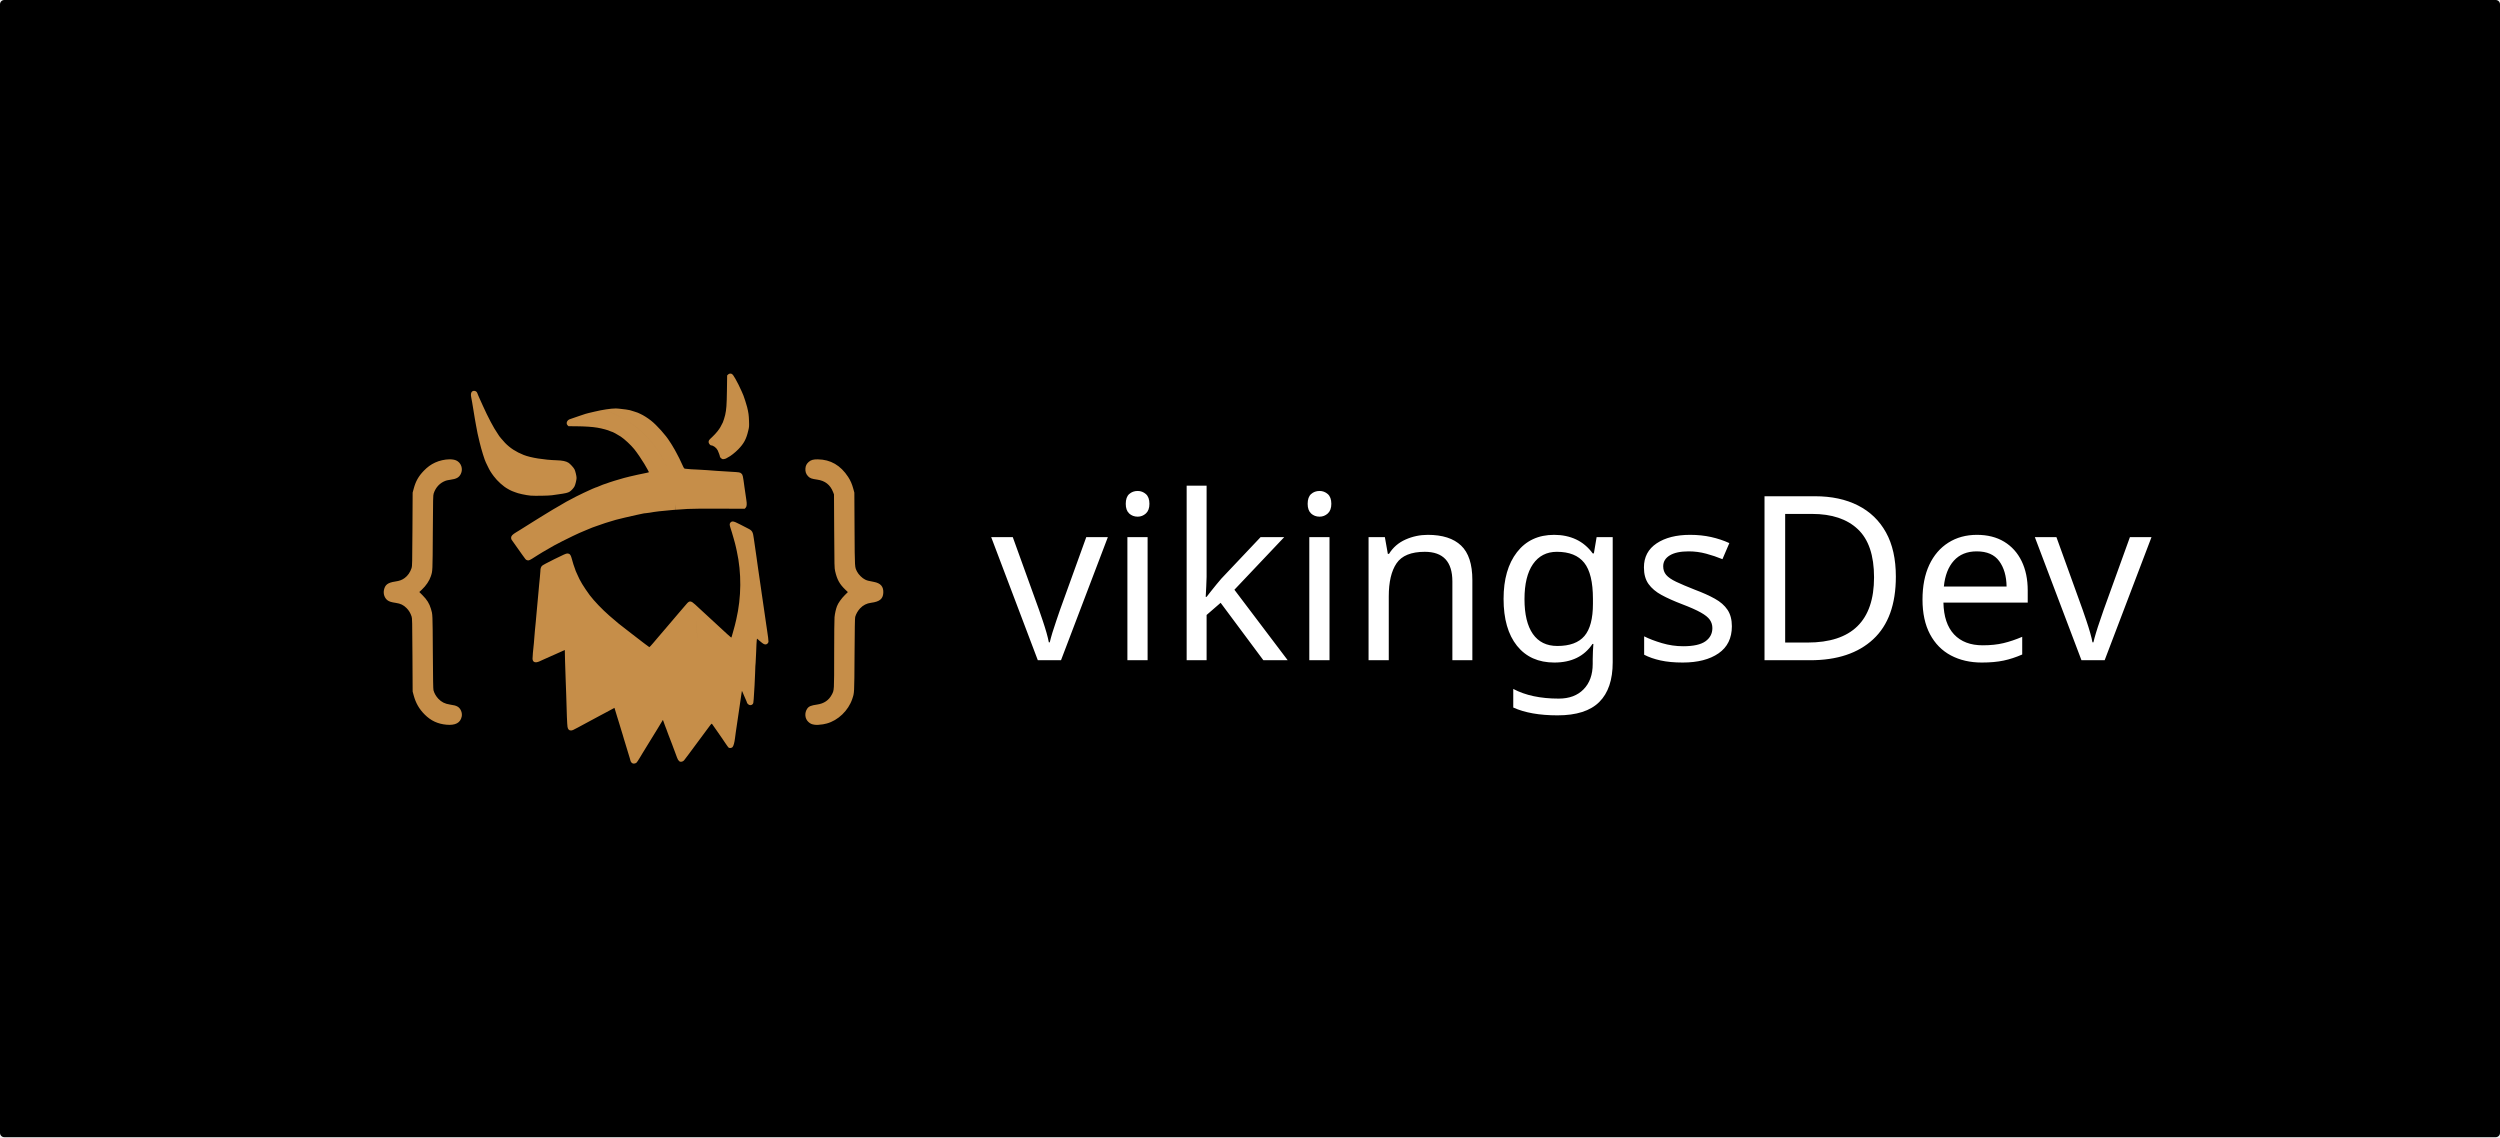
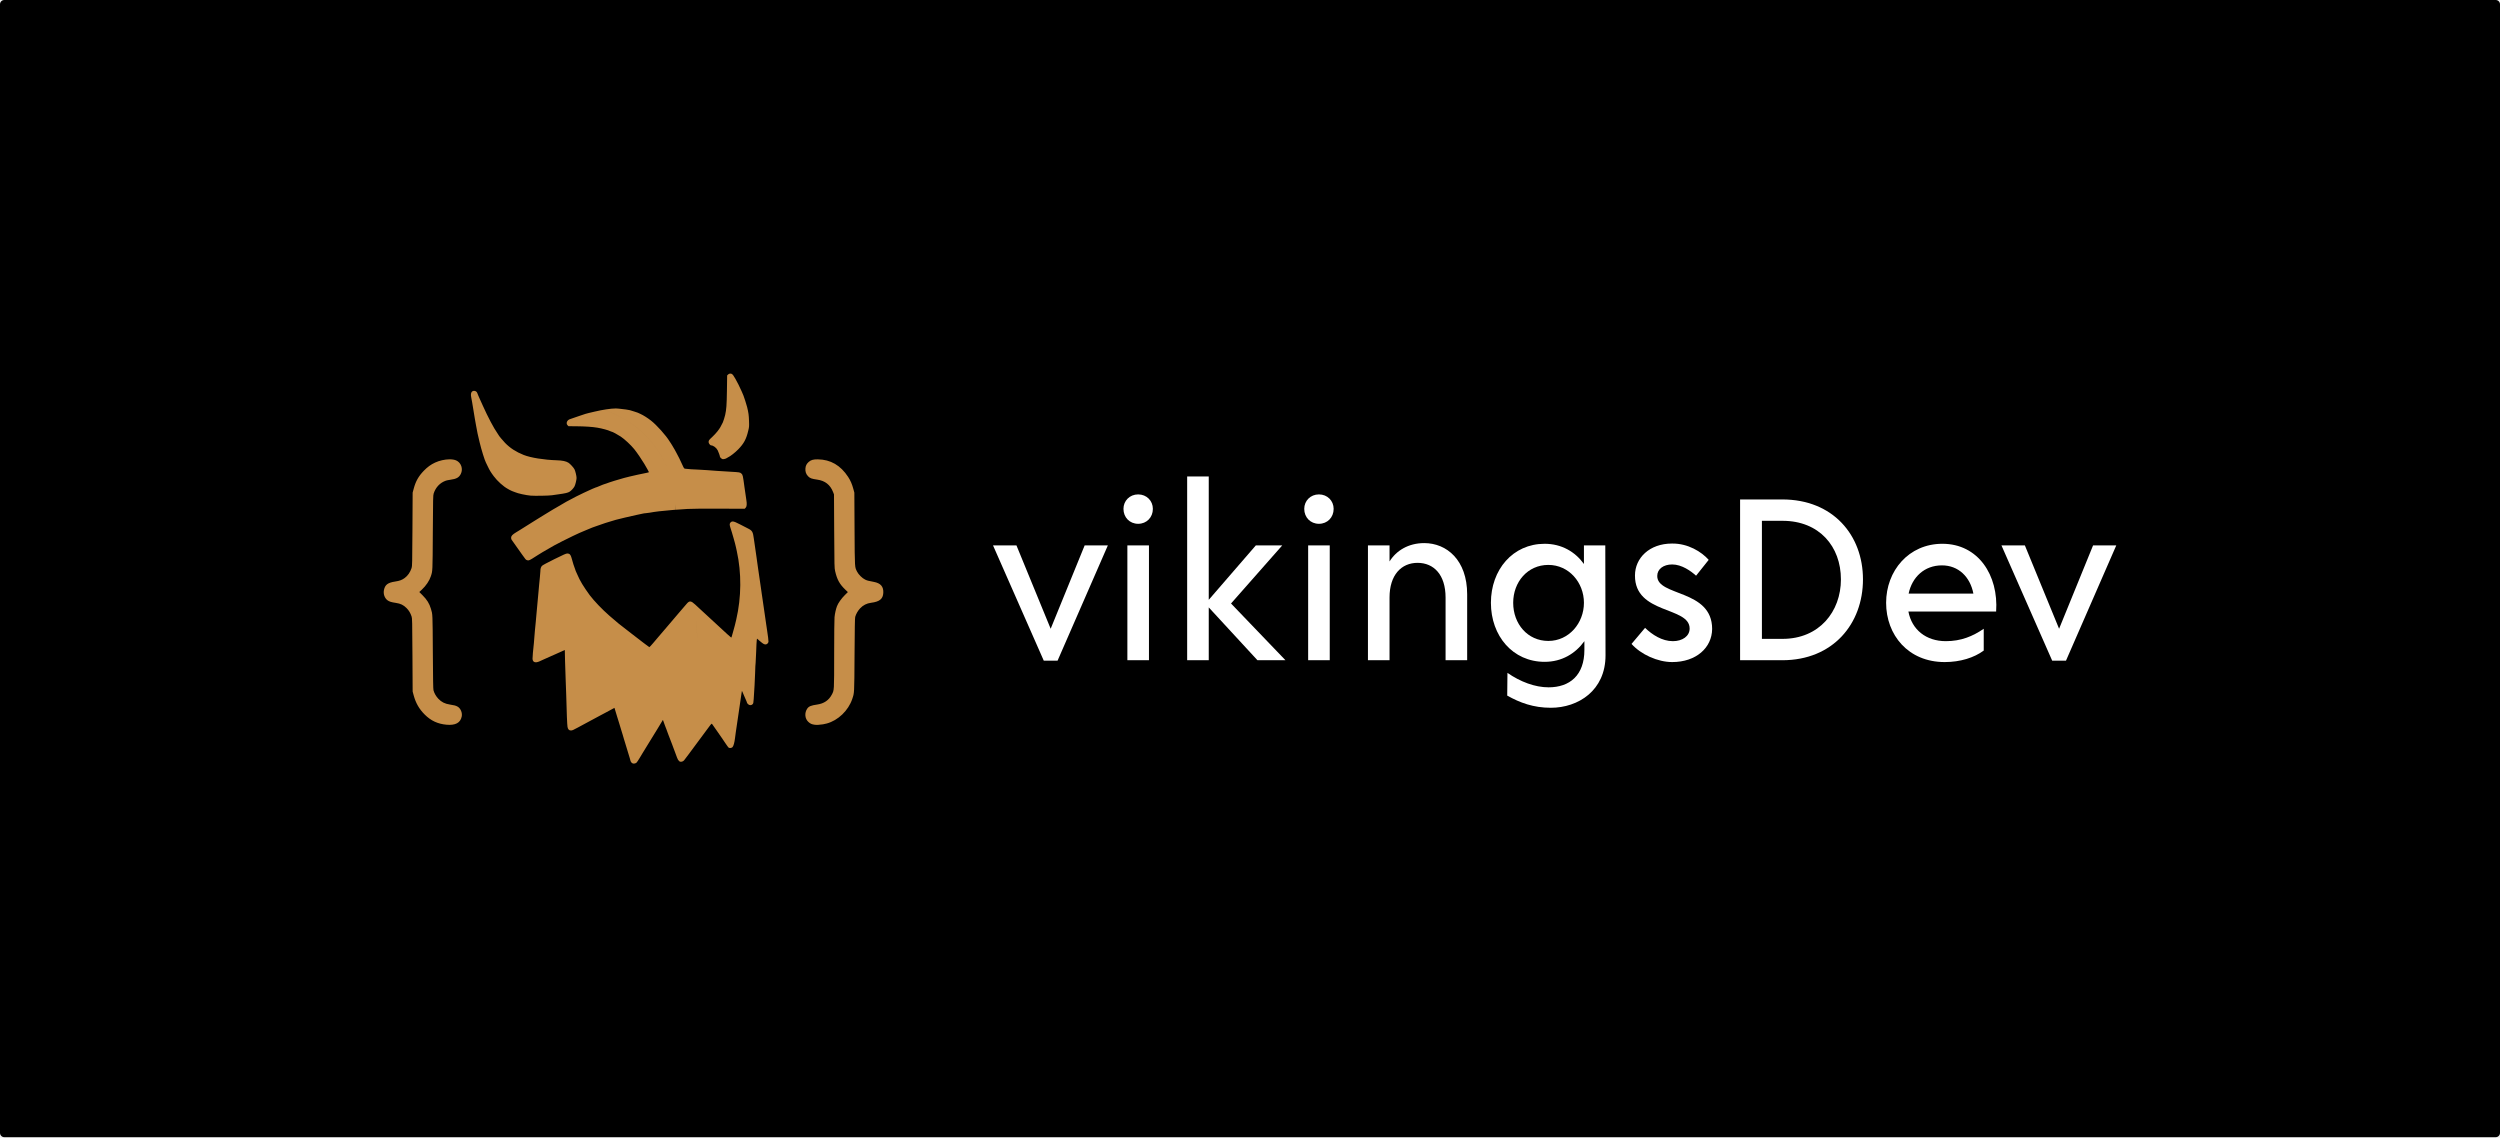
<svg xmlns="http://www.w3.org/2000/svg" width="879.475mm" height="400.05mm" viewBox="0 0 879.475 400.05" version="1.1" id="svg2006">
  <defs id="defs2000" />
  <g id="layer1" transform="translate(311.2256,70.84642)">
    <rect style="opacity:1;fill:#000000;fill-opacity:1;stroke:none;stroke-width:1.465;stroke-linecap:round;stroke-linejoin:round;stroke-miterlimit:4;stroke-dasharray:none;stroke-dashoffset:0;stroke-opacity:1" id="rect1985" width="879.475" height="400.05" x="-311.226" y="-70.846" rx="1.512" ry="1.512" />
    <g id="g1998" transform="translate(4648.709,-358.4987)">
      <path id="path1959" transform="matrix(0.2645833,0,0,0.2645833,0,-312.6)" d="m -17775.139,2765.404 c -1.332,0 -2.123,0.324 -3.035,1.227 l -1.222,1.226 -0.288,20.031 c -0.311,19.692 -0.696,25.009 -2.351,32.514 -0.552,2.49 -2.434,8.563 -3.106,9.926 -2.728,5.683 -3.901,7.637 -7.023,11.699 -1.636,2.129 -4.853,5.596 -7.133,7.705 -4.259,3.926 -4.957,4.71 -4.715,7.057 0.04,1.339 2.122,4.024 3.106,4.031 3.032,0.017 7.139,3.071 8.963,6.654 1.18,2.342 2.98,7.458 2.98,8.504 0,0.782 2.37,2.933 3.5,3.154 1.253,0.235 4.472,-0.544 5.356,-1.297 0.384,-0.326 1.223,-0.826 1.871,-1.1 2.975,-1.273 9.371,-6.265 13.603,-10.621 7.53,-7.747 10.682,-13.644 13.297,-24.863 1.25,-4.94 1.25,-5.862 1.008,-13.084 -0.216,-7.365 -0.72,-10.978 -2.52,-18.281 -0.77,-3.126 -4.082,-13.525 -4.826,-15.185 -0.24,-0.514 -1.247,-2.932 -2.279,-5.373 -1.02,-2.442 -3.013,-6.647 -4.404,-9.346 -6.716,-12.939 -7.927,-14.578 -10.782,-14.578 z m -341.058,22.922 c -0.885,0 -1.745,0.374 -2.414,1.008 -1.536,1.44 -1.847,4.021 -0.983,8.053 0.408,1.867 0.959,4.861 1.223,6.66 1.175,7.682 2.676,16.781 3.494,21.26 0.359,1.927 1.079,6.03 1.631,9.113 1.536,8.739 2.207,11.901 4.748,22.389 2.435,10.077 6.669,23.727 8.312,26.795 0.239,0.451 1.321,2.702 2.424,5.016 2.539,5.364 4.059,7.874 7.944,13.1 4.94,6.641 12.839,13.766 18.869,17.016 1.032,0.549 2.184,1.196 2.57,1.432 0.936,0.569 5.007,2.328 5.391,2.328 0.242,0 0.983,0.291 1.775,0.666 3.578,1.612 14.203,3.933 20.631,4.502 5.219,0.461 24.167,0.119 28.27,-0.51 1.679,-0.254 5.244,-0.764 7.943,-1.139 9.926,-1.361 13.214,-2.123 15.527,-3.598 2.328,-1.48 5.33,-4.769 6.571,-7.193 1.079,-2.104 2.66,-8.687 2.66,-11.025 0,-2.627 -1.607,-9.243 -2.785,-11.574 -1.152,-2.279 -5.759,-7.282 -7.971,-8.68 -3.251,-2.054 -8.066,-3.068 -15.639,-3.297 -16.767,-0.509 -34.619,-3.387 -43.922,-7.078 -10.217,-4.055 -18.132,-9.186 -24.812,-16.09 -3.139,-3.24 -8.594,-9.854 -8.594,-10.414 0,-0.12 -0.72,-1.257 -1.607,-2.477 -4.54,-6.329 -12.784,-21.923 -19.209,-36.332 -0.359,-0.773 -1.391,-3.083 -2.327,-5.139 -0.935,-2.056 -2.039,-4.475 -2.433,-5.373 -0.408,-0.902 -1.103,-2.478 -1.535,-3.506 -0.456,-1.027 -0.959,-2.307 -1.127,-2.846 -0.576,-2.001 -2.675,-3.184 -4.625,-3.066 z m 188.707,23.43 c -6.33,0 -17.859,1.728 -28.28,4.248 -3.21,0.773 -6.718,1.601 -7.792,1.834 -2.256,0.489 -6.403,1.726 -8.094,2.418 -0.648,0.264 -3.06,1.071 -5.373,1.801 -2.304,0.725 -5.363,1.776 -6.776,2.33 -1.415,0.549 -3.337,1.217 -4.275,1.477 -4.168,1.149 -6.07,5.664 -3.479,8.258 l 1.223,1.221 10.393,0.096 c 11.466,0.096 21.133,0.733 27.914,1.865 6.353,1.063 14.621,3.31 17.289,4.697 0.648,0.333 1.369,0.609 1.609,0.609 1.056,0 7.869,3.649 12.166,6.494 5.125,3.392 13.662,11.326 18.031,16.756 3.679,4.574 10.04,13.851 13.418,19.578 3.115,5.272 6.172,10.768 6.172,11.094 0,0.12 -1.104,0.431 -2.453,0.695 -6.445,1.252 -19.265,4.043 -23.246,5.059 -2.438,0.626 -5.7,1.445 -7.24,1.824 -5.301,1.305 -21.067,6.24 -23.901,7.482 -0.816,0.353 -1.703,0.648 -2.015,0.648 -0.287,0 -1.416,0.381 -2.498,0.852 -1.08,0.47 -2.905,1.226 -4.061,1.682 -1.152,0.461 -2.796,1.125 -3.64,1.482 -0.84,0.362 -1.753,0.656 -1.993,0.656 -0.242,0 -2.087,0.755 -4.074,1.682 -1.991,0.921 -4.254,1.952 -5.021,2.285 -0.768,0.333 -3.717,1.69 -6.543,3.018 -7.103,3.335 -12.051,5.867 -23.129,11.828 -2.232,1.195 -8.189,4.681 -13.946,8.146 -0.935,0.569 -2.014,1.184 -2.408,1.369 -0.384,0.192 -1.536,0.872 -2.57,1.527 -1.032,0.655 -2.28,1.425 -2.803,1.713 -1.512,0.845 -8.486,5.102 -10.291,6.275 -0.575,0.382 -2.793,1.753 -4.894,3.037 -2.112,1.284 -4.304,2.652 -4.897,3.037 -0.575,0.382 -2.207,1.397 -3.58,2.246 -1.391,0.852 -4.291,2.676 -6.476,4.062 -2.184,1.387 -5.096,3.216 -6.473,4.064 -1.368,0.852 -2.988,1.858 -3.58,2.244 -0.576,0.382 -2.729,1.688 -4.744,2.898 -5.087,3.049 -6.825,4.921 -6.825,7.361 0,1.07 0.337,2.263 0.745,2.717 0.672,0.763 6.586,9.098 13.738,19.416 4.518,6.521 5.181,7.269 6.842,7.711 2.409,0.638 2.859,0.431 11.994,-5.461 0.648,-0.413 1.535,-0.969 1.943,-1.228 1.416,-0.861 5.752,-3.534 6.465,-3.984 0.384,-0.245 3.853,-2.244 7.709,-4.445 3.854,-2.2 7.325,-4.202 7.709,-4.449 1.728,-1.111 19.587,-10.14 25.24,-12.766 2.695,-1.25 6.369,-2.969 8.166,-3.818 1.8,-0.852 5.273,-2.32 7.713,-3.269 3.897,-1.514 5.869,-2.334 9.576,-3.984 0.528,-0.216 2.722,-1.015 4.909,-1.752 7.985,-2.684 11.466,-3.891 12.38,-4.291 0.505,-0.216 2.933,-0.96 5.373,-1.637 2.443,-0.677 4.86,-1.405 5.375,-1.623 1.152,-0.48 2.399,-0.814 15.418,-3.99 5.653,-1.38 12.592,-2.958 15.418,-3.506 2.829,-0.549 6.347,-1.299 7.821,-1.664 1.463,-0.362 3.449,-0.666 4.392,-0.666 0.936,0 3.31,-0.303 5.266,-0.668 7.292,-1.363 15.559,-2.343 29.48,-3.496 1.224,-0.096 3.123,-0.265 4.827,-0.414 l -0.315,-7.861 c -1.128,-29.412 -11.222,-56.723 -29.467,-79.844 -4.777,-6.053 -15.539,-16.8 -21.775,-21.746 -2.699,-2.14 -7.43,-5.55 -10.514,-7.576 -6.481,-4.26 -19.908,-11.062 -26.513,-13.436 -2.501,-0.902 -4.553,-1.897 -4.555,-2.219 0,-0.087 0.02,-0.168 0.04,-0.242 -0.02,0.07 -0.04,0.147 -0.04,0.229 0,0.322 2.05,1.319 4.552,2.221 6.609,2.373 20.031,9.175 26.514,13.434 3.083,2.027 7.812,5.436 10.512,7.576 6.238,4.947 17,15.693 21.775,21.746 18.248,23.121 28.339,50.434 29.467,79.846 l 0.477,7.875 4.478,-0.293 c 2.464,-0.168 7.633,-0.519 11.488,-0.783 4.168,-0.276 20.978,-0.469 41.481,-0.373 l 34.469,0.121 1.175,-1.17 c 1.632,-1.63 1.944,-4.96 1.008,-10.629 -0.804,-4.805 -1.428,-9.123 -2.435,-16.662 -2.169,-16.167 -2.29,-16.711 -4.209,-18.4 -1.833,-1.61 -2.139,-1.658 -14.006,-2.353 -15.505,-0.907 -23.777,-1.464 -32.01,-2.16 -4.496,-0.384 -9.804,-0.685 -11.771,-0.685 -3.593,0 -14.309,-0.734 -16.965,-1.176 -1.056,-0.178 -1.584,-0.647 -2.184,-1.978 -2.683,-5.994 -3.548,-7.807 -5.539,-11.793 -1.226,-2.442 -2.998,-5.807 -3.91,-7.476 -0.936,-1.67 -1.943,-3.557 -2.279,-4.205 -0.336,-0.643 -1.178,-2.058 -1.873,-3.145 -0.72,-1.087 -1.295,-2.105 -1.295,-2.225 0,-0.137 -0.72,-1.255 -1.536,-2.486 -0.839,-1.233 -1.727,-2.588 -1.992,-3.008 -4.83,-7.964 -17.093,-21.669 -24.781,-27.699 -4.484,-3.516 -10.144,-7.085 -13.998,-8.824 -1.538,-0.698 -3.122,-1.437 -3.506,-1.629 -0.384,-0.202 -2.603,-0.927 -4.906,-1.623 -2.313,-0.696 -4.84,-1.474 -5.608,-1.728 -1.393,-0.462 -7.765,-1.313 -12.925,-1.838 -0.545,-0.057 -1.098,-0.124 -1.604,-0.172 -0.317,-0.029 -0.592,-0.051 -0.89,-0.076 -0.61,-0.053 -1.187,-0.101 -1.684,-0.133 -0.149,-0.01 -0.244,-0.01 -0.383,-0.017 -0.427,-0.023 -0.903,-0.055 -1.195,-0.055 z m -221.321,67.633 h 0.01 c -5.982,0.096 -13.037,1.606 -18.978,4.348 -5.505,2.542 -10.19,5.951 -14.936,10.871 -7.016,7.273 -10.761,13.894 -13.381,23.648 l -1.465,5.406 -0.263,48.826 c -0.242,45.608 -0.338,48.997 -1.129,51.397 -1.896,5.727 -5.013,10.226 -9.209,13.315 -3.532,2.6 -6.765,3.804 -12.567,4.676 -9.876,1.483 -13.538,4.239 -14.992,11.279 -1.056,5.177 0.816,10.653 4.629,13.576 2.351,1.788 5.126,2.665 11.336,3.572 6.097,0.89 9.99,2.781 14.033,6.814 3.165,3.158 5.203,6.545 6.77,11.248 0.816,2.404 0.865,5.714 1.129,51.164 l 0.263,48.594 1.321,4.906 c 2.833,10.49 7.298,18.281 14.738,25.725 8.206,8.206 17.32,12.45 28.996,13.502 11.841,1.068 18.435,-2.477 20.191,-10.855 1.032,-4.935 -1.391,-10.833 -5.408,-13.158 -2.375,-1.37 -4.651,-1.991 -10.506,-2.855 -6.408,-0.95 -11.039,-3.28 -15.152,-7.641 -3.09,-3.278 -5.357,-7.224 -6.471,-11.271 -0.432,-1.557 -0.647,-14.521 -0.863,-50.918 -0.314,-51.807 -0.238,-49.793 -2.488,-57.281 -2.184,-7.274 -5.221,-12.181 -11.237,-18.195 l -4.271,-4.271 3.371,-3.139 c 5.545,-5.164 10.073,-11.891 11.992,-17.814 2.4,-7.397 2.304,-5.416 2.614,-58.162 0.264,-45.822 0.358,-49.474 1.126,-51.863 2.748,-8.36 8.413,-14.316 16.252,-17.082 0.984,-0.343 3.517,-0.861 5.641,-1.148 8.34,-1.125 11.719,-2.962 14.135,-7.691 3.419,-6.686 0.577,-15.109 -6.094,-18.061 -2.351,-1.039 -5.553,-1.509 -9.141,-1.461 z m 489.969,0.031 c -6.017,-0.073 -9.135,0.807 -12.092,3.408 -2.797,2.458 -4.095,5.012 -4.382,8.615 -0.344,4.269 0.799,7.655 3.527,10.469 2.562,2.643 4.663,3.41 12.248,4.481 10.346,1.459 17.238,6.877 20.977,16.486 l 1.224,3.121 0.264,48.826 c 0.264,47.442 0.288,48.951 1.248,53.158 2.562,11.283 5.868,17.308 13.519,24.65 l 3.42,3.281 -4.004,3.961 c -4.523,4.475 -8.955,10.724 -10.466,14.775 -1.471,3.949 -2.742,9.594 -3.27,14.664 -0.238,2.606 -0.48,22.768 -0.48,49.047 -0.02,49.592 0.09,47.705 -3.162,53.92 -3.899,7.438 -10.402,11.853 -19.321,13.127 -8.237,1.175 -11.191,2.378 -13.303,5.434 -3.882,5.606 -3.231,13.337 1.489,17.689 2.476,2.282 4.41,3.177 8.052,3.715 v -0.01 c 1.458,0.229 3.487,0.336 4.519,0.24 6.279,-0.547 7.996,-0.813 11.83,-1.838 15.097,-4.04 28.765,-17.183 33.959,-32.654 2.797,-8.52 2.699,-5.535 3.035,-58.457 0.216,-35.478 0.455,-49.135 0.864,-50.605 1.094,-3.932 3.564,-8.233 6.566,-11.422 3.942,-4.192 8.764,-6.639 14.537,-7.373 11.285,-1.44 15.8,-5.068 16.256,-13.074 0.484,-8.387 -3.43,-12.977 -12.522,-14.685 -7.867,-1.48 -8.738,-1.707 -11.644,-3.082 -3.772,-1.784 -8.721,-6.669 -10.664,-10.502 -3.146,-6.596 -3.102,-2.656 -3.389,-56.531 l -0.263,-48.592 -1.321,-4.861 c -1.751,-6.467 -3.817,-11.242 -6.922,-16.006 -10.063,-15.438 -23.409,-23.161 -40.328,-23.377 z m -113.148,82.578 c -1.109,-0.02 -1.897,0.373 -2.68,1.107 -1.679,1.581 -1.751,3.106 -0.287,7.516 0.72,2.185 1.511,4.705 1.775,5.607 0.265,0.899 1.247,4.264 2.182,7.477 1.562,5.339 2.667,9.573 3.314,12.615 0.144,0.642 0.648,2.957 1.127,5.141 6.414,29.028 6.156,61.227 -0.718,90.879 -1.639,7.048 -2.024,8.616 -3.703,14.484 -0.936,3.34 -1.943,6.864 -2.208,7.826 -0.24,0.957 -0.574,1.752 -0.816,1.752 -0.194,0 -2.54,-2.049 -5.213,-4.555 -5.647,-5.288 -26.683,-24.676 -35.361,-32.605 0.01,0.011 -0.2,-0.186 -0.192,-0.178 0.324,0.307 -1.612,-1.46 -7.175,-6.633 -5.488,-5.113 -7.615,-5.291 -11.26,-0.939 -1.2,1.447 -3.055,3.584 -4.096,4.748 -1.055,1.164 -4.627,5.352 -7.967,9.307 -3.34,3.954 -9.963,11.735 -14.718,17.291 -4.754,5.557 -9.695,11.333 -10.979,12.836 -1.295,1.502 -4.399,5.171 -6.916,8.156 -2.519,2.985 -4.776,5.377 -5.014,5.314 -0.241,-0.096 -3.747,-2.682 -7.802,-5.82 -4.055,-3.139 -11.153,-8.605 -15.78,-12.15 -16.431,-12.589 -19.512,-15.08 -29.609,-23.957 -9.761,-8.579 -19.729,-18.989 -25.963,-27.113 -2.509,-3.27 -9.009,-12.883 -10.101,-14.938 -1.824,-3.422 -3.273,-6.029 -3.635,-6.506 -0.238,-0.285 -1.296,-2.561 -2.352,-5.061 -1.08,-2.499 -2.278,-5.129 -2.64,-5.842 -0.359,-0.715 -0.672,-1.621 -0.672,-2.019 0,-0.403 -0.242,-0.921 -0.408,-1.168 -0.432,-0.48 -3.197,-9.259 -4.483,-14.293 -1.032,-4.029 -2.641,-5.699 -5.504,-5.699 h -0.02 c -1.656,0 -4.707,1.336 -17.184,7.508 -9.36,4.63 -15.672,8.032 -16.471,8.875 -1.583,1.658 -2.207,3.721 -2.207,7.146 0,1.423 -0.31,5.103 -0.672,8.18 -0.359,3.076 -0.792,7.379 -0.96,9.565 -0.239,2.183 -0.575,7.022 -0.959,10.748 -0.36,3.727 -0.986,10.454 -1.37,14.951 -0.407,4.498 -0.935,10.385 -1.199,13.084 -0.264,2.697 -0.671,7.534 -0.959,10.746 -0.264,3.212 -0.792,8.467 -1.152,11.68 -0.359,3.212 -0.672,6.872 -0.672,8.131 0,1.26 -0.287,5.045 -0.672,8.412 -1.127,10.166 -1.87,18.606 -1.822,20.994 0.238,4.604 3.681,5.927 9.279,3.396 1.536,-0.696 3.645,-1.662 4.672,-2.146 2.207,-1.039 4.505,-2.063 10.516,-4.689 2.44,-1.068 5.592,-2.466 7.005,-3.107 4.257,-1.932 5.245,-2.381 8.413,-3.811 l 3.037,-1.369 0.31,14.545 c 0.242,8.001 0.529,19.068 0.817,24.594 0.287,5.526 0.6,14.776 0.744,20.559 0.527,22.72 1.246,40.072 1.726,42.609 0.624,3.289 1.945,4.689 4.45,4.731 1.847,0 3.049,-0.471 9.252,-3.894 3.373,-1.86 7.333,-3.998 11.914,-6.426 4.621,-2.451 12.137,-6.492 13.785,-7.412 1.032,-0.578 3.131,-1.707 4.672,-2.512 1.535,-0.804 4.274,-2.255 6.076,-3.221 1.799,-0.969 5.292,-2.845 7.765,-4.174 l 4.495,-2.416 0.984,3.156 c 0.528,1.735 1.728,5.677 2.656,8.762 0.936,3.084 1.969,6.446 2.328,7.475 0.337,1.027 1.079,3.448 1.631,5.375 0.552,1.927 1.295,4.343 1.631,5.371 0.359,1.027 1.104,3.447 1.656,5.375 0.576,1.927 1.343,4.554 1.703,5.84 0.384,1.284 0.985,3.177 1.297,4.205 0.359,1.027 1.079,3.446 1.631,5.373 1.056,3.608 3.847,12.811 4.903,16.121 0.336,1.027 0.744,2.526 0.912,3.328 0.359,1.598 1.846,3.224 3.3,3.584 1.488,0.372 3.653,-0.168 4.743,-1.156 0.551,-0.509 2.441,-3.343 4.205,-6.303 1.775,-2.961 3.515,-5.881 3.902,-6.488 0.384,-0.607 3.503,-5.688 6.93,-11.287 3.426,-5.598 9.149,-14.909 12.724,-20.691 3.573,-5.782 6.686,-10.933 6.914,-11.447 0.359,-0.833 0.479,-0.763 0.887,0.705 0.265,0.902 0.937,2.791 1.488,4.205 0.552,1.413 1.224,3.201 1.489,3.973 0.264,0.773 0.766,2.066 1.127,2.875 0.359,0.813 0.671,1.642 0.671,1.855 0,0.216 0.744,2.282 1.68,4.601 1.944,4.898 2.543,6.463 3.959,10.291 0.576,1.54 1.2,3.224 1.44,3.738 0.241,0.509 0.839,2.195 1.367,3.736 0.527,1.543 1.681,4.59 2.556,6.775 0.864,2.183 1.966,5.206 2.475,6.713 0.72,2.167 1.704,3.739 2.897,4.643 0,-0.011 0,-0.026 0,-0.037 0.177,0.619 0.698,0.796 1.541,0.934 v 0.01 c 1.746,0.278 3.764,-0.501 4.988,-1.924 0.643,-0.752 3.072,-3.941 5.375,-7.086 6.625,-9.007 21.213,-28.68 27.262,-36.76 3.898,-5.221 3.923,-5.241 4.714,-4.207 0.435,0.572 3.192,4.509 6.131,8.746 2.942,4.237 5.931,8.549 6.651,9.578 0.717,1.031 2.87,4.204 4.765,7.053 1.893,2.85 3.79,5.448 4.174,5.771 1.219,1.008 3.992,0.719 5.264,-0.551 1.341,-1.347 2.661,-6.148 3.381,-12.273 0.24,-2.313 0.697,-5.677 0.984,-7.477 1.19,-7.629 1.909,-12.546 2.797,-18.924 0.972,-6.904 1.715,-11.992 2.986,-20.324 0.408,-2.57 0.938,-6.354 1.225,-8.41 0.288,-2.056 0.598,-4.58 0.84,-5.607 l 0.336,-1.869 0.984,2.102 c 0.528,1.156 1.44,3.259 1.992,4.672 1.114,2.764 2.095,5.055 3.127,7.164 0.361,0.727 0.649,1.584 0.649,1.898 0,0.314 0.623,1.162 1.367,1.877 1.804,1.728 4.336,1.786 5.992,0.143 1.032,-1.051 1.176,-1.679 1.535,-6.938 1.008,-14.783 1.439,-22.615 1.871,-34.517 0.24,-7.067 0.43,-13.111 0.672,-13.426 0.12,-0.317 0.433,-6.891 0.721,-14.607 0.264,-7.717 0.574,-14.876 0.816,-15.908 l 0.336,-1.875 4.139,3.564 c 4.252,3.66 5.819,4.475 7.906,4.072 1.562,-0.297 2.951,-1.982 3.193,-3.432 0.07,-1.414 -0.792,-8.692 -1.679,-13.99 -0.36,-2.184 -0.985,-6.494 -1.416,-9.578 -0.432,-3.085 -1.057,-7.5 -1.416,-9.812 -0.612,-4.018 -1.82,-12.35 -3.26,-22.428 -0.36,-2.569 -0.912,-6.249 -1.199,-8.176 -0.312,-1.927 -0.793,-5.503 -1.129,-7.945 -0.797,-5.91 -1.967,-13.941 -3.742,-25.697 -0.408,-2.699 -0.915,-6.378 -1.153,-8.178 -0.216,-1.798 -0.648,-4.849 -0.935,-6.775 -1.608,-10.6 -2.568,-17.238 -3.528,-24.441 -1.228,-9.307 -2.084,-10.787 -7.929,-13.701 -1.8,-0.897 -6.531,-3.331 -10.512,-5.406 -5.076,-2.645 -7.813,-3.822 -9.66,-3.856 z m -50.772,109.789 c 0,0 0,4e-4 0,0 l 0.309,2.562 z m 1.035,8.793 c 1.576,14.342 2.403,27.632 2.698,43.533 -0.315,-15.901 -1.126,-29.19 -2.698,-43.533 z m -20.158,193.93 c -0.191,0.604 -0.339,1.1 -0.488,1.6 0.148,-0.494 0.298,-1.003 0.488,-1.6 z m -0.754,2.506 c -0.323,1.151 -0.52,2.014 -0.568,2.625 0.04,-0.6 0.254,-1.501 0.568,-2.625 z m -0.578,2.893 c 0,0.071 0,0.149 0,0.213 0,-0.063 0,-0.143 0,-0.213 z" style="fill:#c68e49;fill-opacity:1;stroke-width:0.467" />
-       <text id="text1971" y="519.914" x="-4611.247" style="font-style:normal;font-weight:normal;font-size:80.798px;line-height:1.25;font-family:sans-serif;letter-spacing:0px;word-spacing:0px;fill:#ffffff;fill-opacity:1;stroke:none;stroke-width:0.386" xml:space="preserve">
-         <tspan id="tspan1969" style="font-style:normal;font-variant:normal;font-weight:normal;font-stretch:normal;font-family:Acre;-inkscape-font-specification:Acre;fill:#ffffff;fill-opacity:1;stroke-width:0.386" y="519.914" x="-4611.247">vikingsDev</tspan>
-       </text>
+       <g aria-label="vikingsDev" style="font-style:normal;font-weight:normal;font-size:80.798px;line-height:1.25;font-family:sans-serif;letter-spacing:0px;word-spacing:0px;fill:#ffffff;fill-opacity:1;stroke:none;stroke-width:0.386" id="text1971">
+         <path d="m -4578.362,479.515 -11.958,29.33 -12.039,-29.33 h -8.241 l 17.856,40.56 h 4.848 l 17.695,-40.56 z" style="font-style:normal;font-variant:normal;font-weight:normal;font-stretch:normal;font-family:Acre;-inkscape-font-specification:Acre;fill:#ffffff;fill-opacity:1;stroke-width:0.386" id="path817" />
+         <path d="m -4559.54,471.92 c 2.99,0 5.171,-2.262 5.171,-5.252 0,-2.828 -2.182,-5.09 -5.171,-5.09 -2.99,0 -5.171,2.262 -5.171,5.09 0,2.99 2.182,5.252 5.171,5.252 z m -3.797,47.994 h 7.595 v -40.399 h -7.595 z" style="font-style:normal;font-variant:normal;font-weight:normal;font-stretch:normal;font-family:Acre;-inkscape-font-specification:Acre;fill:#ffffff;fill-opacity:1;stroke-width:0.386" id="path819" />
+         <path d="m -4507.721,519.914 -19.149,-19.957 18.018,-20.442 h -9.292 l -16.564,19.149 v -43.388 h -7.595 v 64.638 h 7.595 v -18.583 l 17.129,18.583 z" style="font-style:normal;font-variant:normal;font-weight:normal;font-stretch:normal;font-family:Acre;-inkscape-font-specification:Acre;fill:#ffffff;fill-opacity:1;stroke-width:0.386" id="path821" />
+         <path d="m -4495.943,471.92 c 2.99,0 5.171,-2.262 5.171,-5.252 0,-2.828 -2.182,-5.09 -5.171,-5.09 -2.99,0 -5.171,2.262 -5.171,5.09 0,2.99 2.182,5.252 5.171,5.252 z m -3.797,47.994 h 7.595 v -40.399 h -7.595 z" style="font-style:normal;font-variant:normal;font-weight:normal;font-stretch:normal;font-family:Acre;-inkscape-font-specification:Acre;fill:#ffffff;fill-opacity:1;stroke-width:0.386" id="path823" />
+         <path d="m -4458.91,478.707 c -5.575,0 -9.857,2.666 -12.2,6.464 v -5.656 h -7.595 v 40.399 h 7.595 v -22.058 c 0,-7.999 4.202,-12.2 9.857,-12.2 5.737,0 9.857,4.201 9.857,12.2 v 22.058 h 7.595 v -23.189 c 0,-12.039 -7.191,-18.018 -15.109,-18.018 z" style="font-style:normal;font-variant:normal;font-weight:normal;font-stretch:normal;font-family:Acre;-inkscape-font-specification:Acre;fill:#ffffff;fill-opacity:1;stroke-width:0.386" id="path825" />
+         <path d="m -4395.209,479.515 h -7.514 v 6.545 c -3.07,-4.282 -7.837,-7.11 -13.816,-7.11 -11.231,0 -18.907,9.13 -18.907,20.765 0,11.635 7.676,20.765 18.907,20.765 6.06,0 10.827,-2.909 13.978,-7.272 v 3.07 c 0,8.969 -5.171,13.17 -12.604,13.17 -4.767,0 -9.938,-1.939 -14.463,-5.09 l -0.081,7.999 c 4.444,2.505 9.211,4.282 15.351,4.282 9.615,0 19.23,-6.06 19.23,-18.422 z m -20.038,33.612 c -7.272,0 -12.362,-5.979 -12.362,-13.412 0,-7.353 5.09,-13.332 12.362,-13.332 7.272,0 12.524,6.221 12.524,13.332 0,7.11 -5.252,13.412 -12.524,13.412 z" style="font-style:normal;font-variant:normal;font-weight:normal;font-stretch:normal;font-family:Acre;-inkscape-font-specification:Acre;fill:#ffffff;fill-opacity:1;stroke-width:0.386" id="path827" />
+         <path d="m -4371.678,520.56 c 8.403,0 13.978,-5.009 14.059,-11.635 0,-14.059 -19.391,-11.392 -19.311,-18.664 0,-2.424 2.182,-4.04 5.252,-4.04 3.393,0 6.625,2.343 8.403,3.959 l 4.444,-5.575 c -2.505,-2.828 -7.272,-5.817 -12.928,-5.737 -7.918,0 -13.008,5.09 -13.008,11.231 -0.081,13.736 19.23,10.827 19.23,18.664 0,2.666 -2.505,4.444 -5.898,4.444 -3.797,0 -7.272,-2.262 -9.777,-4.686 l -4.767,5.656 c 3.313,3.717 9.211,6.383 14.301,6.383 z" style="font-style:normal;font-variant:normal;font-weight:normal;font-stretch:normal;font-family:Acre;-inkscape-font-specification:Acre;fill:#ffffff;fill-opacity:1;stroke-width:0.386" id="path829" />
+         <path d="m -4332.921,463.355 h -14.867 v 56.558 h 14.867 c 17.776,0 28.36,-12.766 28.36,-28.441 0,-15.594 -10.585,-28.118 -28.36,-28.118 z m 0.081,49.044 h -7.272 v -41.53 h 7.272 c 12.928,0 20.523,9.049 20.523,20.603 0,11.312 -7.595,20.927 -20.523,20.927 z" style="font-style:normal;font-variant:normal;font-weight:normal;font-stretch:normal;font-family:Acre;-inkscape-font-specification:Acre;fill:#ffffff;fill-opacity:1;stroke-width:0.386" id="path831" />
+         <path d="m -4276.622,478.949 c -11.877,0 -19.795,9.534 -19.795,20.765 0,11.312 7.756,20.846 20.603,20.846 5.494,0 10.342,-1.535 13.736,-4.04 v -7.676 c -3.878,2.666 -7.999,4.363 -13.332,4.363 -6.949,0 -11.958,-4.04 -13.17,-10.423 h 30.865 c 0.889,-12.766 -6.302,-23.835 -18.907,-23.835 z m -0.162,7.595 c 5.817,0 9.938,4.04 11.069,9.938 h -22.785 c 1.212,-5.817 5.575,-9.938 11.716,-9.938 z" style="font-style:normal;font-variant:normal;font-weight:normal;font-stretch:normal;font-family:Acre;-inkscape-font-specification:Acre;fill:#ffffff;fill-opacity:1;stroke-width:0.386" id="path833" />
+         <path d="m -4223.61,479.515 -11.958,29.33 -12.039,-29.33 h -8.241 l 17.856,40.56 h 4.848 l 17.695,-40.56 z" style="font-style:normal;font-variant:normal;font-weight:normal;font-stretch:normal;font-family:Acre;-inkscape-font-specification:Acre;fill:#ffffff;fill-opacity:1;stroke-width:0.386" id="path835" />
+       </g>
    </g>
  </g>
</svg>
